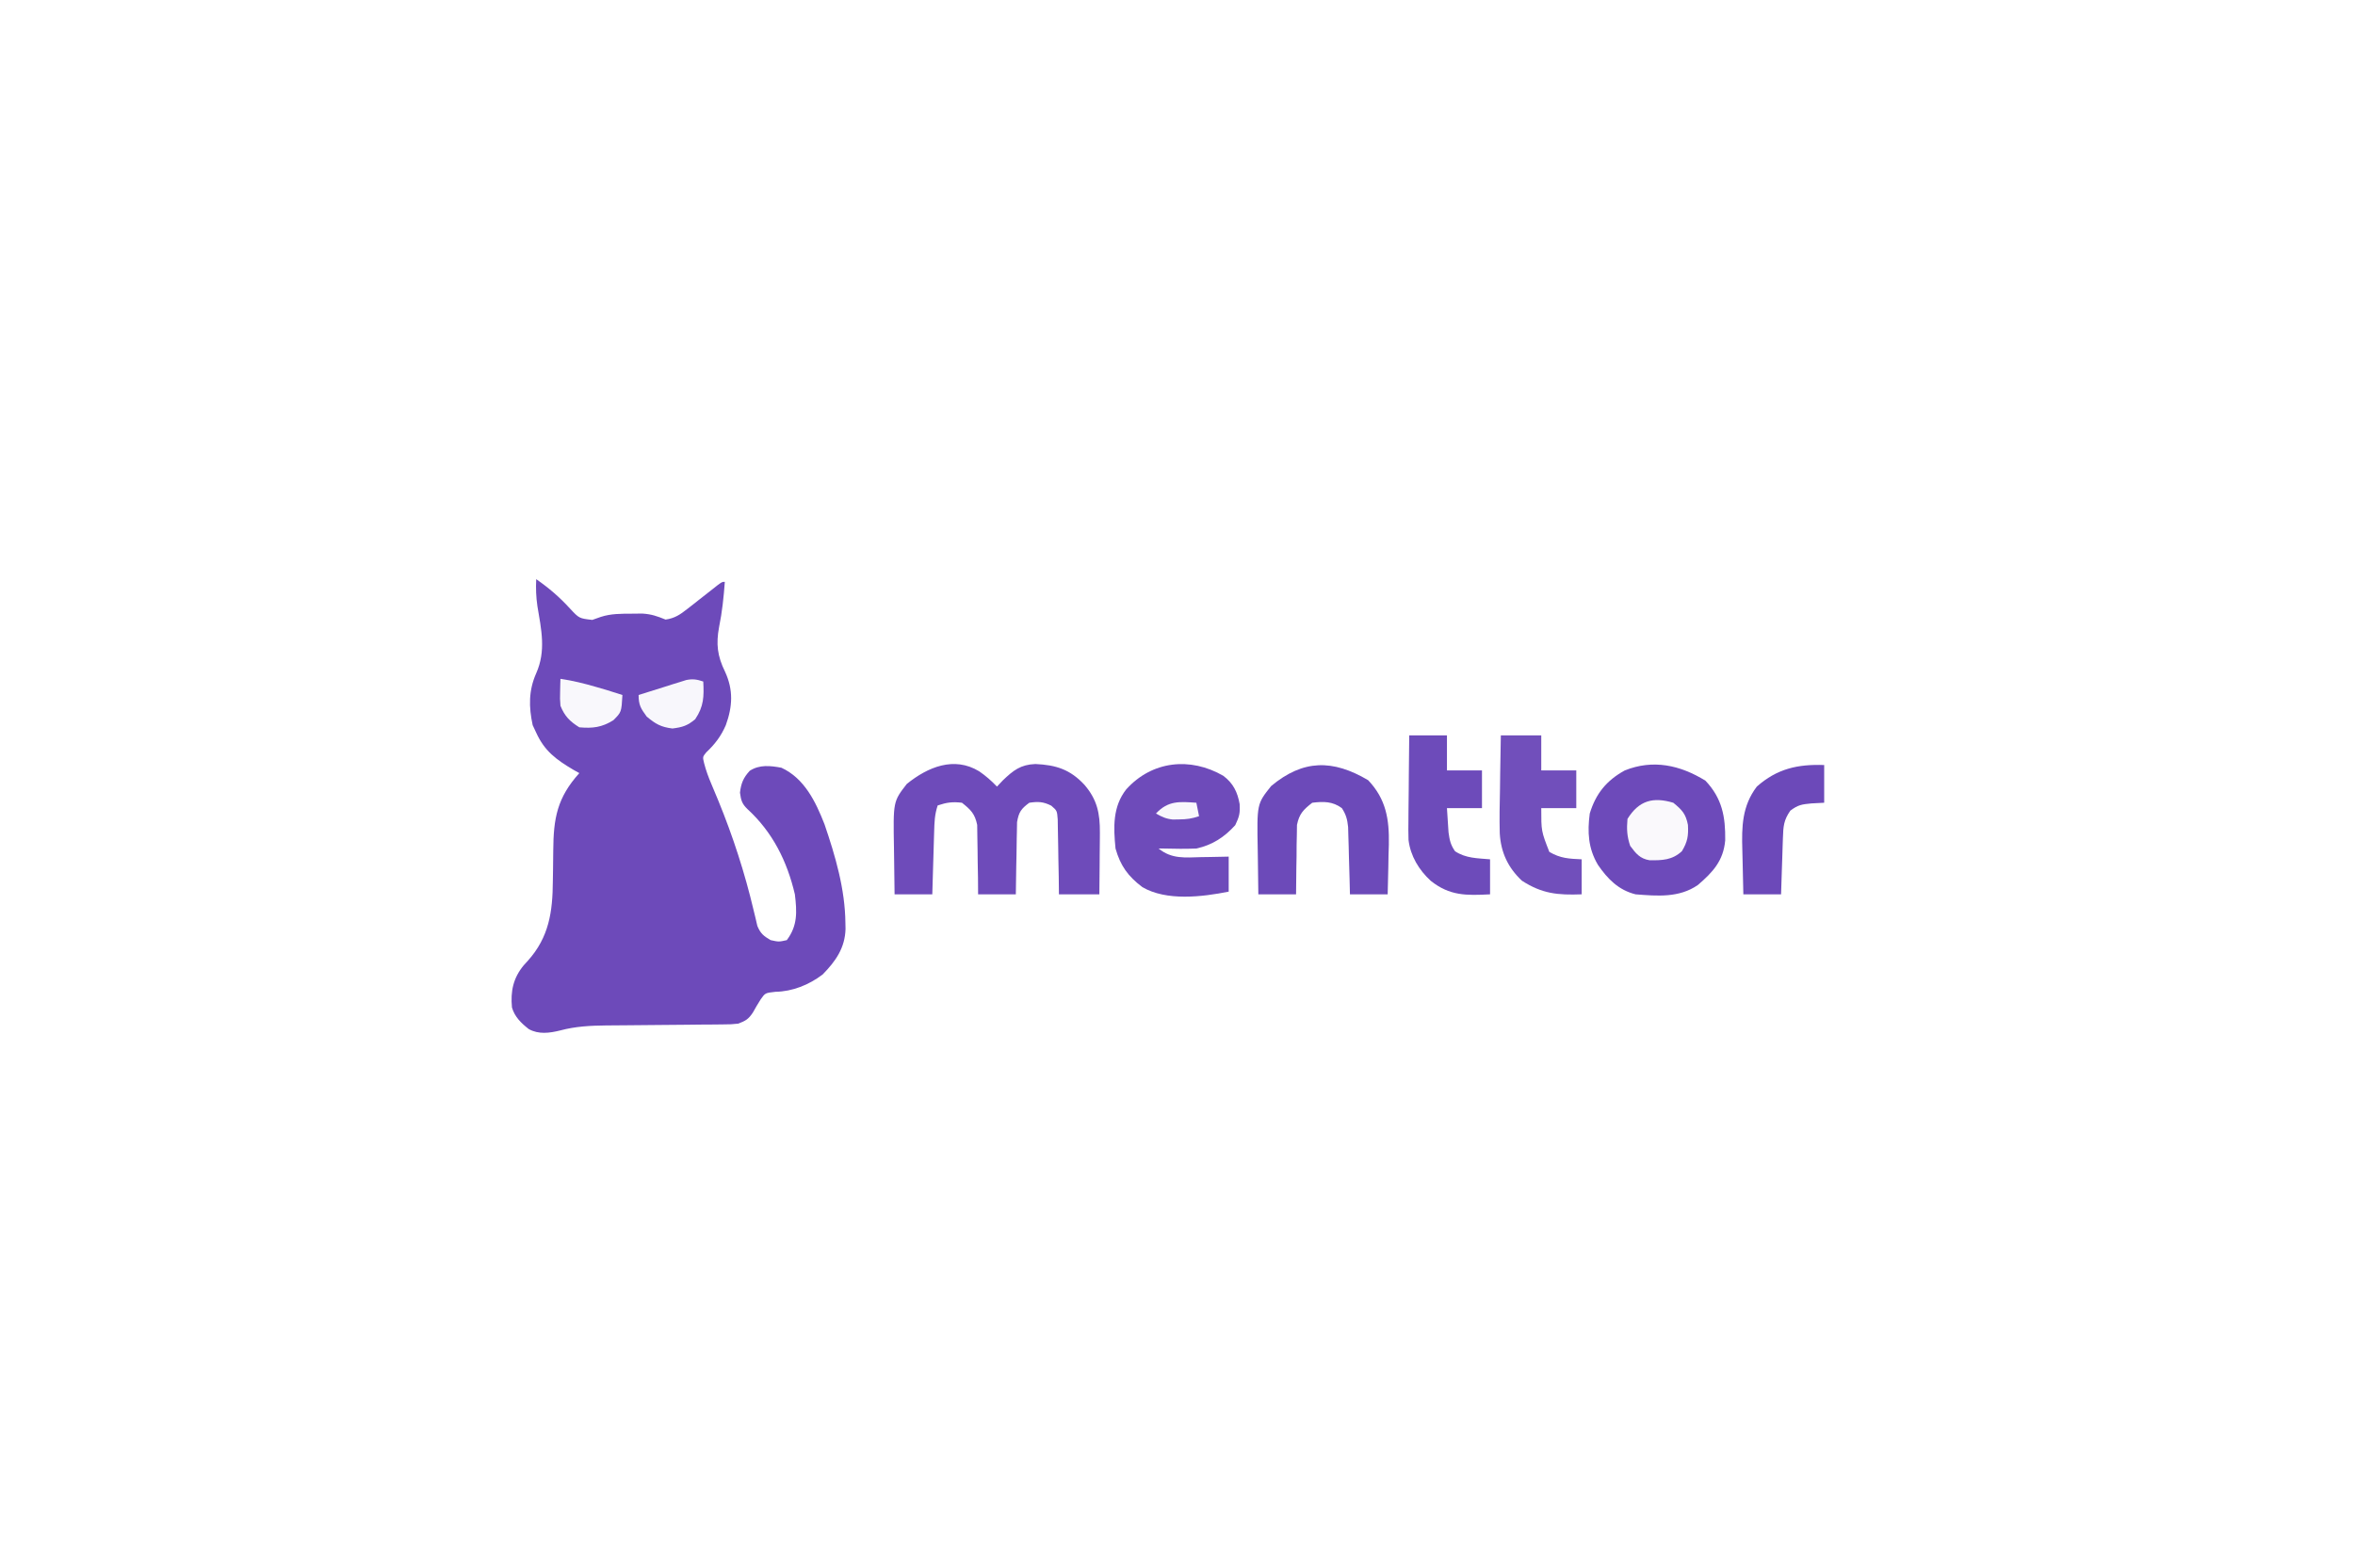
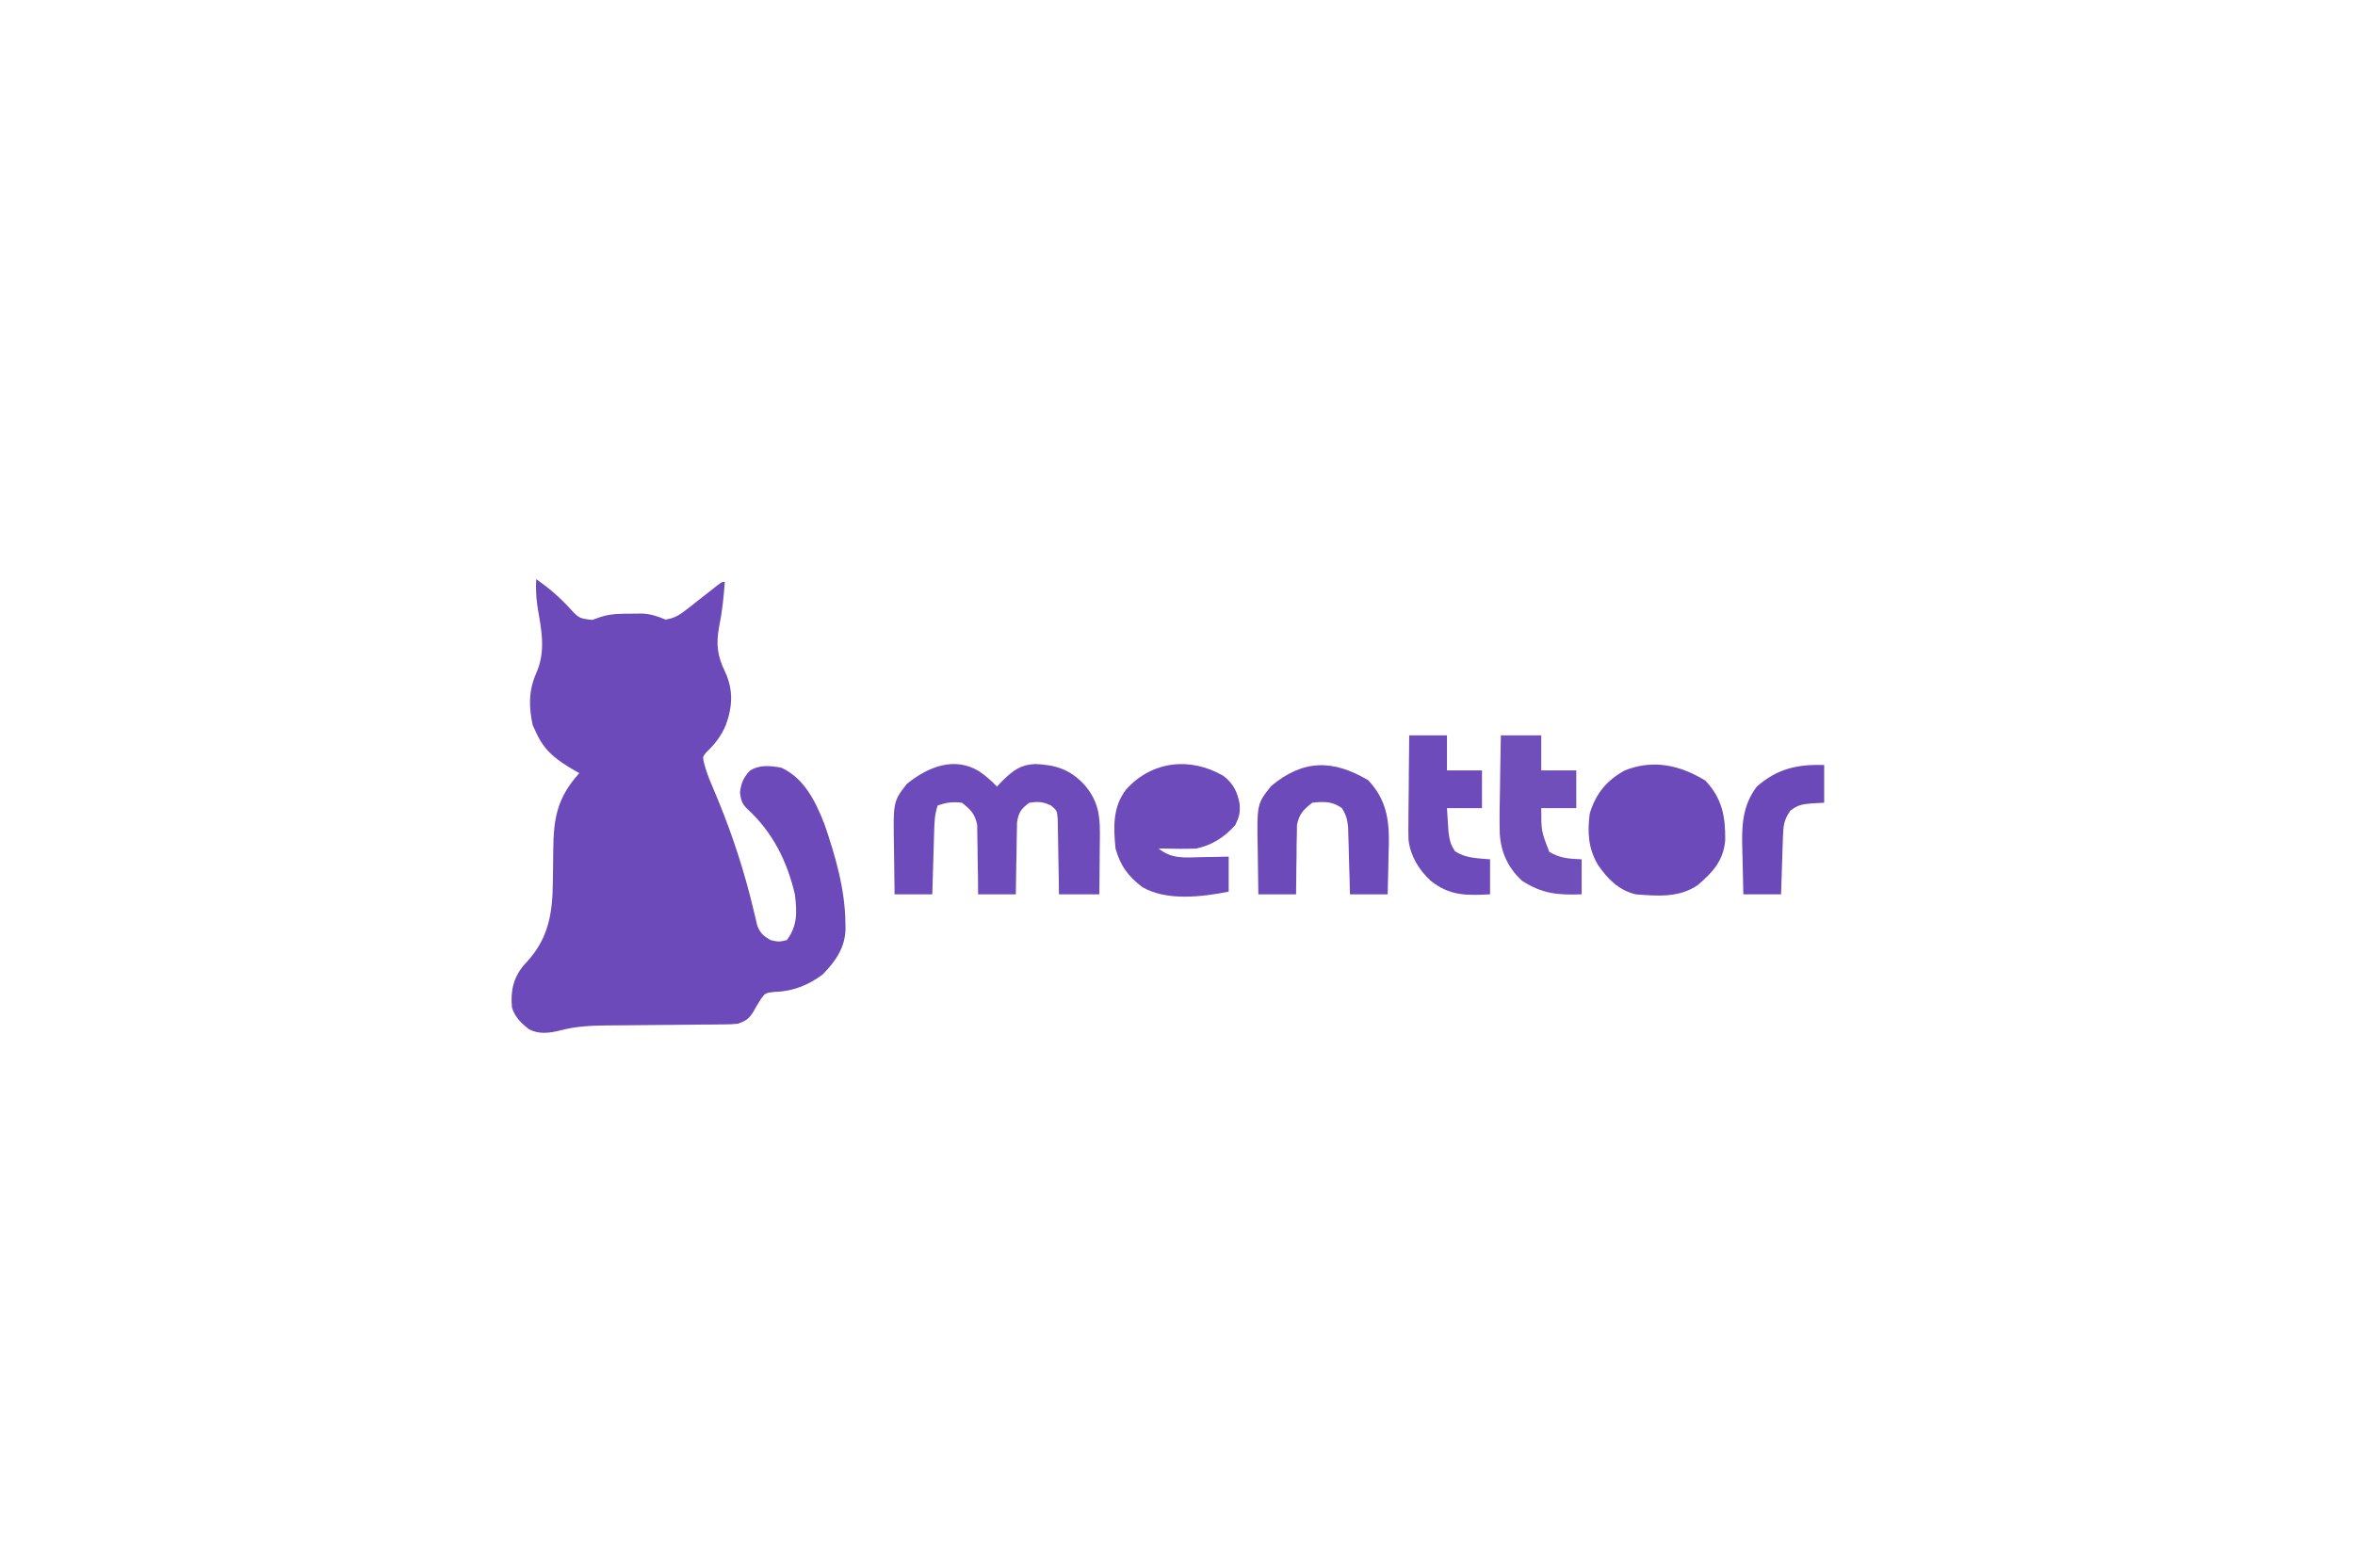
<svg xmlns="http://www.w3.org/2000/svg" version="1.1" width="874" height="582">
  <path d="M0 0 C4.714 3.275 8.693 6.683 12.562 10.938 C15.94 14.561 15.94 14.561 20.812 15.125 C21.864 14.754 22.916 14.383 24 14 C27.792 12.779 31.473 12.832 35.438 12.812 C36.736 12.798 38.034 12.784 39.371 12.77 C42.803 12.987 44.875 13.73 48 15 C51.385 14.537 53.421 13.148 56.074 11.059 C56.824 10.475 57.573 9.892 58.346 9.291 C59.118 8.679 59.891 8.068 60.688 7.438 C62.232 6.226 63.777 5.016 65.324 3.809 C66.006 3.27 66.687 2.732 67.389 2.177 C69 1 69 1 70 1 C69.584 6.663 69.018 12.183 67.875 17.75 C66.696 24.056 67.24 28.556 70.062 34.312 C73.205 41.103 72.89 47.213 70.375 54.188 C68.587 58.305 66.332 61.264 63.074 64.332 C61.748 65.995 61.748 65.995 62.305 68.285 C63.009 71.035 63.929 73.502 65.039 76.113 C65.451 77.102 65.864 78.092 66.289 79.111 C66.73 80.167 67.171 81.224 67.625 82.312 C73.047 95.561 77.427 109.093 80.715 123.032 C80.955 124.014 81.195 124.996 81.441 126.008 C81.646 126.894 81.85 127.779 82.061 128.692 C83.21 131.517 84.387 132.478 87 134 C90.043 134.667 90.043 134.667 93 134 C97.062 128.604 96.771 123.484 96 117 C93.104 104.71 87.786 93.963 78.383 85.34 C76.341 83.361 76.012 82.085 75.625 79.25 C76.023 75.797 76.867 73.716 79.246 71.141 C82.883 68.775 86.883 69.244 91 70 C99.552 73.947 103.72 82.621 107 91 C111.028 102.802 114.633 115.082 114.75 127.625 C114.765 128.363 114.78 129.101 114.796 129.861 C114.591 136.921 111.141 141.81 106.312 146.75 C101.243 150.608 95.118 153.078 88.75 153.188 C84.99 153.605 84.99 153.605 83.312 155.984 C82.296 157.581 81.329 159.21 80.422 160.871 C78.751 163.373 77.779 163.916 75 165 C72.34 165.265 72.34 165.265 69.273 165.287 C68.121 165.301 66.969 165.314 65.782 165.328 C63.92 165.336 63.92 165.336 62.02 165.344 C60.059 165.366 58.099 165.388 56.139 165.411 C52.697 165.449 49.255 165.474 45.812 165.5 C41.723 165.531 37.634 165.564 33.546 165.612 C31.001 165.641 28.457 165.661 25.913 165.672 C20.037 165.74 14.589 166.01 8.898 167.532 C4.955 168.505 0.935 169.077 -2.762 167.02 C-5.62 164.77 -7.968 162.509 -9 159 C-9.565 153.007 -8.555 148.091 -4.641 143.355 C-4.14 142.805 -3.64 142.255 -3.125 141.688 C4.771 132.906 6.106 123.484 6.176 112.062 C6.199 110.576 6.223 109.089 6.248 107.602 C6.283 105.298 6.313 102.994 6.326 100.69 C6.409 88.743 7.777 81.136 16 72 C15.264 71.588 14.528 71.175 13.77 70.75 C7.392 66.976 3.093 63.805 0 57 C-0.433 56.072 -0.866 55.144 -1.312 54.188 C-2.775 47.406 -2.842 41.337 0 34.938 C3.687 26.622 1.91 18.732 0.445 10.008 C-0.06 6.593 -0.16 3.44 0 0 Z " fill="#6D4ABA" transform="translate(199,215)" />
  <path d="M0 0 C2.467 1.69 4.559 3.527 6.625 5.688 C7.347 4.924 8.069 4.161 8.812 3.375 C12.727 -0.366 15.401 -2.469 20.875 -2.688 C28.524 -2.345 33.753 -0.693 39.062 5 C43.815 10.502 44.882 15.658 44.82 22.836 C44.817 23.493 44.815 24.151 44.812 24.828 C44.801 26.906 44.776 28.984 44.75 31.062 C44.74 32.48 44.731 33.898 44.723 35.316 C44.702 38.774 44.663 42.23 44.625 45.688 C39.675 45.688 34.725 45.688 29.625 45.688 C29.599 43.484 29.573 41.281 29.547 39.012 C29.508 36.877 29.463 34.742 29.417 32.608 C29.389 31.125 29.368 29.642 29.354 28.158 C29.333 26.025 29.286 23.894 29.234 21.762 C29.213 20.479 29.192 19.196 29.171 17.874 C28.924 14.637 28.924 14.637 26.774 12.773 C23.815 11.278 21.897 11.21 18.625 11.688 C15.598 13.93 14.718 15.143 14.079 18.896 C14.058 20.131 14.037 21.367 14.016 22.641 C13.999 23.301 13.983 23.961 13.966 24.641 C13.917 26.74 13.896 28.838 13.875 30.938 C13.847 32.365 13.817 33.792 13.785 35.219 C13.708 38.709 13.667 42.196 13.625 45.688 C9.005 45.688 4.385 45.688 -0.375 45.688 C-0.389 43.652 -0.403 41.617 -0.418 39.52 C-0.453 37.537 -0.488 35.554 -0.528 33.572 C-0.551 32.2 -0.565 30.827 -0.571 29.455 C-0.58 27.476 -0.624 25.498 -0.668 23.52 C-0.684 22.331 -0.699 21.142 -0.716 19.917 C-1.559 15.788 -3.108 14.271 -6.375 11.688 C-9.9 11.265 -12.011 11.566 -15.375 12.688 C-16.518 16.116 -16.585 18.928 -16.691 22.543 C-16.712 23.205 -16.733 23.866 -16.754 24.548 C-16.82 26.657 -16.879 28.766 -16.938 30.875 C-16.981 32.307 -17.024 33.738 -17.068 35.17 C-17.176 38.676 -17.275 42.181 -17.375 45.688 C-21.995 45.688 -26.615 45.688 -31.375 45.688 C-31.444 41.418 -31.504 37.151 -31.54 32.882 C-31.555 31.433 -31.575 29.984 -31.601 28.536 C-31.905 11.237 -31.905 11.237 -26.832 4.699 C-19.02 -1.591 -9.311 -5.644 0 0 Z " fill="#6E4BBA" transform="translate(363.375,286.3125)" />
  <path d="M0 0 C6.205 6.582 7.449 13.369 7.332 22.152 C6.661 29.709 2.761 33.954 -2.84 38.742 C-9.788 43.53 -17.868 42.827 -25.938 42.188 C-32.27 40.607 -36.33 36.469 -39.938 31.188 C-43.517 25.102 -43.85 19.072 -42.938 12.188 C-40.697 4.791 -36.693 -0.104 -29.938 -3.812 C-19.456 -8.005 -9.425 -5.816 0 0 Z " fill="#6D4ABA" transform="translate(632.9375,289.8125)" />
  <path d="M0 0 C3.666 2.773 5.279 6.016 6.062 10.5 C6.257 13.908 5.956 15.094 4.438 18.312 C0.347 22.822 -4.045 25.677 -10 27 C-14.006 27.158 -17.993 27.108 -22 27 C-22.66 27 -23.32 27 -24 27 C-19.137 30.967 -14.133 30.343 -8.188 30.188 C-7.208 30.174 -6.229 30.16 -5.221 30.146 C-2.814 30.111 -0.407 30.057 2 30 C2 34.29 2 38.58 2 43 C-7.849 44.97 -21.084 46.57 -30.062 41.312 C-35.374 37.27 -38.173 33.432 -40 27 C-40.785 19.128 -41.091 11.442 -36 5 C-26.447 -5.569 -12.261 -7.092 0 0 Z " fill="#6E4BBA" transform="translate(454,288)" />
  <path d="M0 0 C6.668 7.038 7.866 14.475 7.689 23.918 C7.648 25.279 7.605 26.639 7.562 28 C7.537 29.4 7.515 30.799 7.494 32.199 C7.436 35.592 7.346 38.983 7.25 42.375 C2.63 42.375 -1.99 42.375 -6.75 42.375 C-6.799 40.4 -6.848 38.425 -6.898 36.391 C-6.973 33.802 -7.049 31.214 -7.125 28.625 C-7.156 27.323 -7.187 26.021 -7.219 24.68 C-7.277 22.804 -7.277 22.804 -7.336 20.891 C-7.367 19.739 -7.399 18.586 -7.431 17.399 C-7.737 14.5 -8.182 12.801 -9.75 10.375 C-13.188 7.828 -16.601 7.865 -20.75 8.375 C-24.038 10.953 -25.564 12.465 -26.409 16.605 C-26.425 17.793 -26.441 18.982 -26.457 20.207 C-26.486 21.499 -26.515 22.792 -26.545 24.123 C-26.551 25.478 -26.557 26.833 -26.562 28.188 C-26.586 29.562 -26.611 30.936 -26.639 32.311 C-26.698 35.665 -26.727 39.02 -26.75 42.375 C-31.37 42.375 -35.99 42.375 -40.75 42.375 C-40.819 38.249 -40.879 34.124 -40.915 29.997 C-40.93 28.597 -40.95 27.196 -40.976 25.796 C-41.285 8.804 -41.285 8.804 -35.988 2.168 C-24.112 -7.733 -13.129 -7.758 0 0 Z " fill="#6C4AB9" transform="translate(507.75,289.625)" />
  <path d="M0 0 C4.95 0 9.9 0 15 0 C15 4.29 15 8.58 15 13 C19.29 13 23.58 13 28 13 C28 17.62 28 22.24 28 27 C23.71 27 19.42 27 15 27 C14.995 35.55 14.995 35.55 18 43.25 C22.106 45.645 25.266 45.788 30 46 C30 50.29 30 54.58 30 59 C21.106 59.334 15.298 58.781 7.812 53.938 C2.64 49.064 0.01 43.449 -0.402 36.343 C-0.553 30.851 -0.437 25.366 -0.312 19.875 C-0.287 17.945 -0.265 16.016 -0.244 14.086 C-0.189 9.39 -0.103 4.695 0 0 Z " fill="#714FBB" transform="translate(557,273)" />
  <path d="M0 0 C4.62 0 9.24 0 14 0 C14 4.29 14 8.58 14 13 C18.29 13 22.58 13 27 13 C27 17.62 27 22.24 27 27 C22.71 27 18.42 27 14 27 C14.124 28.898 14.248 30.795 14.375 32.75 C14.445 33.817 14.514 34.885 14.586 35.984 C14.983 38.875 15.34 40.623 17 43 C21.009 45.656 25.319 45.587 30 46 C30 50.29 30 54.58 30 59 C21.225 59.462 15.031 59.59 8 54 C3.608 49.983 0.442 44.752 -0.26 38.795 C-0.345 36.307 -0.338 33.837 -0.293 31.348 C-0.289 30.448 -0.284 29.547 -0.28 28.62 C-0.263 25.767 -0.226 22.915 -0.188 20.062 C-0.172 18.119 -0.159 16.176 -0.146 14.232 C-0.114 9.488 -0.062 4.744 0 0 Z " fill="#6D4BBA" transform="translate(523,273)" />
  <path d="M0 0 C0 4.62 0 9.24 0 14 C-1.567 14.082 -3.135 14.165 -4.75 14.25 C-8.281 14.595 -9.679 14.758 -12.562 16.938 C-15.04 20.492 -15.175 22.778 -15.316 27.102 C-15.358 28.313 -15.4 29.525 -15.443 30.773 C-15.483 32.044 -15.522 33.315 -15.562 34.625 C-15.606 35.904 -15.649 37.182 -15.693 38.5 C-15.8 41.667 -15.9 44.833 -16 48 C-20.62 48 -25.24 48 -30 48 C-30.116 43.909 -30.215 39.823 -30.275 35.732 C-30.3 34.345 -30.334 32.958 -30.377 31.572 C-30.644 22.871 -30.472 15.205 -25 8 C-17.497 1.364 -9.839 -0.351 0 0 Z " fill="#6C49B9" transform="translate(677,284)" />
-   <path d="M0 0 C3.276 2.675 4.63 4.121 5.438 8.223 C5.654 12.274 5.314 14.48 3.188 18 C-0.436 21.313 -4.07 21.394 -8.773 21.355 C-12.369 20.781 -13.895 18.829 -16 16 C-17.202 12.394 -17.327 9.79 -17 6 C-12.742 -0.843 -7.531 -2.251 0 0 Z " fill="#FAF9FC" transform="translate(621,298)" />
-   <path d="M0 0 C0.288 5.567 0.226 9.217 -3 14 C-5.889 16.408 -7.695 16.961 -11.438 17.438 C-15.714 16.912 -17.718 15.76 -21 13 C-23.187 10.011 -24 8.721 -24 5 C-20.755 3.963 -17.503 2.948 -14.25 1.938 C-13.33 1.643 -12.409 1.348 -11.461 1.045 C-10.571 0.771 -9.682 0.497 -8.766 0.215 C-7.949 -0.042 -7.132 -0.298 -6.29 -0.563 C-3.821 -1.034 -2.358 -0.798 0 0 Z " fill="#F8F7FC" transform="translate(261,253)" />
-   <path d="M0 0 C4.522 0.665 8.801 1.721 13.188 3 C15.003 3.526 15.003 3.526 16.855 4.062 C18.914 4.676 20.963 5.321 23 6 C22.633 12.367 22.633 12.367 19.625 15.375 C15.333 18.032 11.999 18.431 7 18 C3.476 15.807 1.526 13.832 0 10 C-0.195 7.422 -0.195 7.422 -0.125 4.75 C-0.098 3.412 -0.098 3.412 -0.07 2.047 C-0.047 1.371 -0.024 0.696 0 0 Z " fill="#F9F8FC" transform="translate(208,252)" />
-   <path d="M0 0 C0.33 1.65 0.66 3.3 1 5 C-1.771 5.924 -3.567 6.163 -6.438 6.188 C-7.199 6.202 -7.961 6.216 -8.746 6.23 C-11.233 5.976 -12.848 5.24 -15 4 C-10.442 -0.862 -6.221 -0.435 0 0 Z " fill="#F9F8FC" transform="translate(444,298)" />
</svg>
